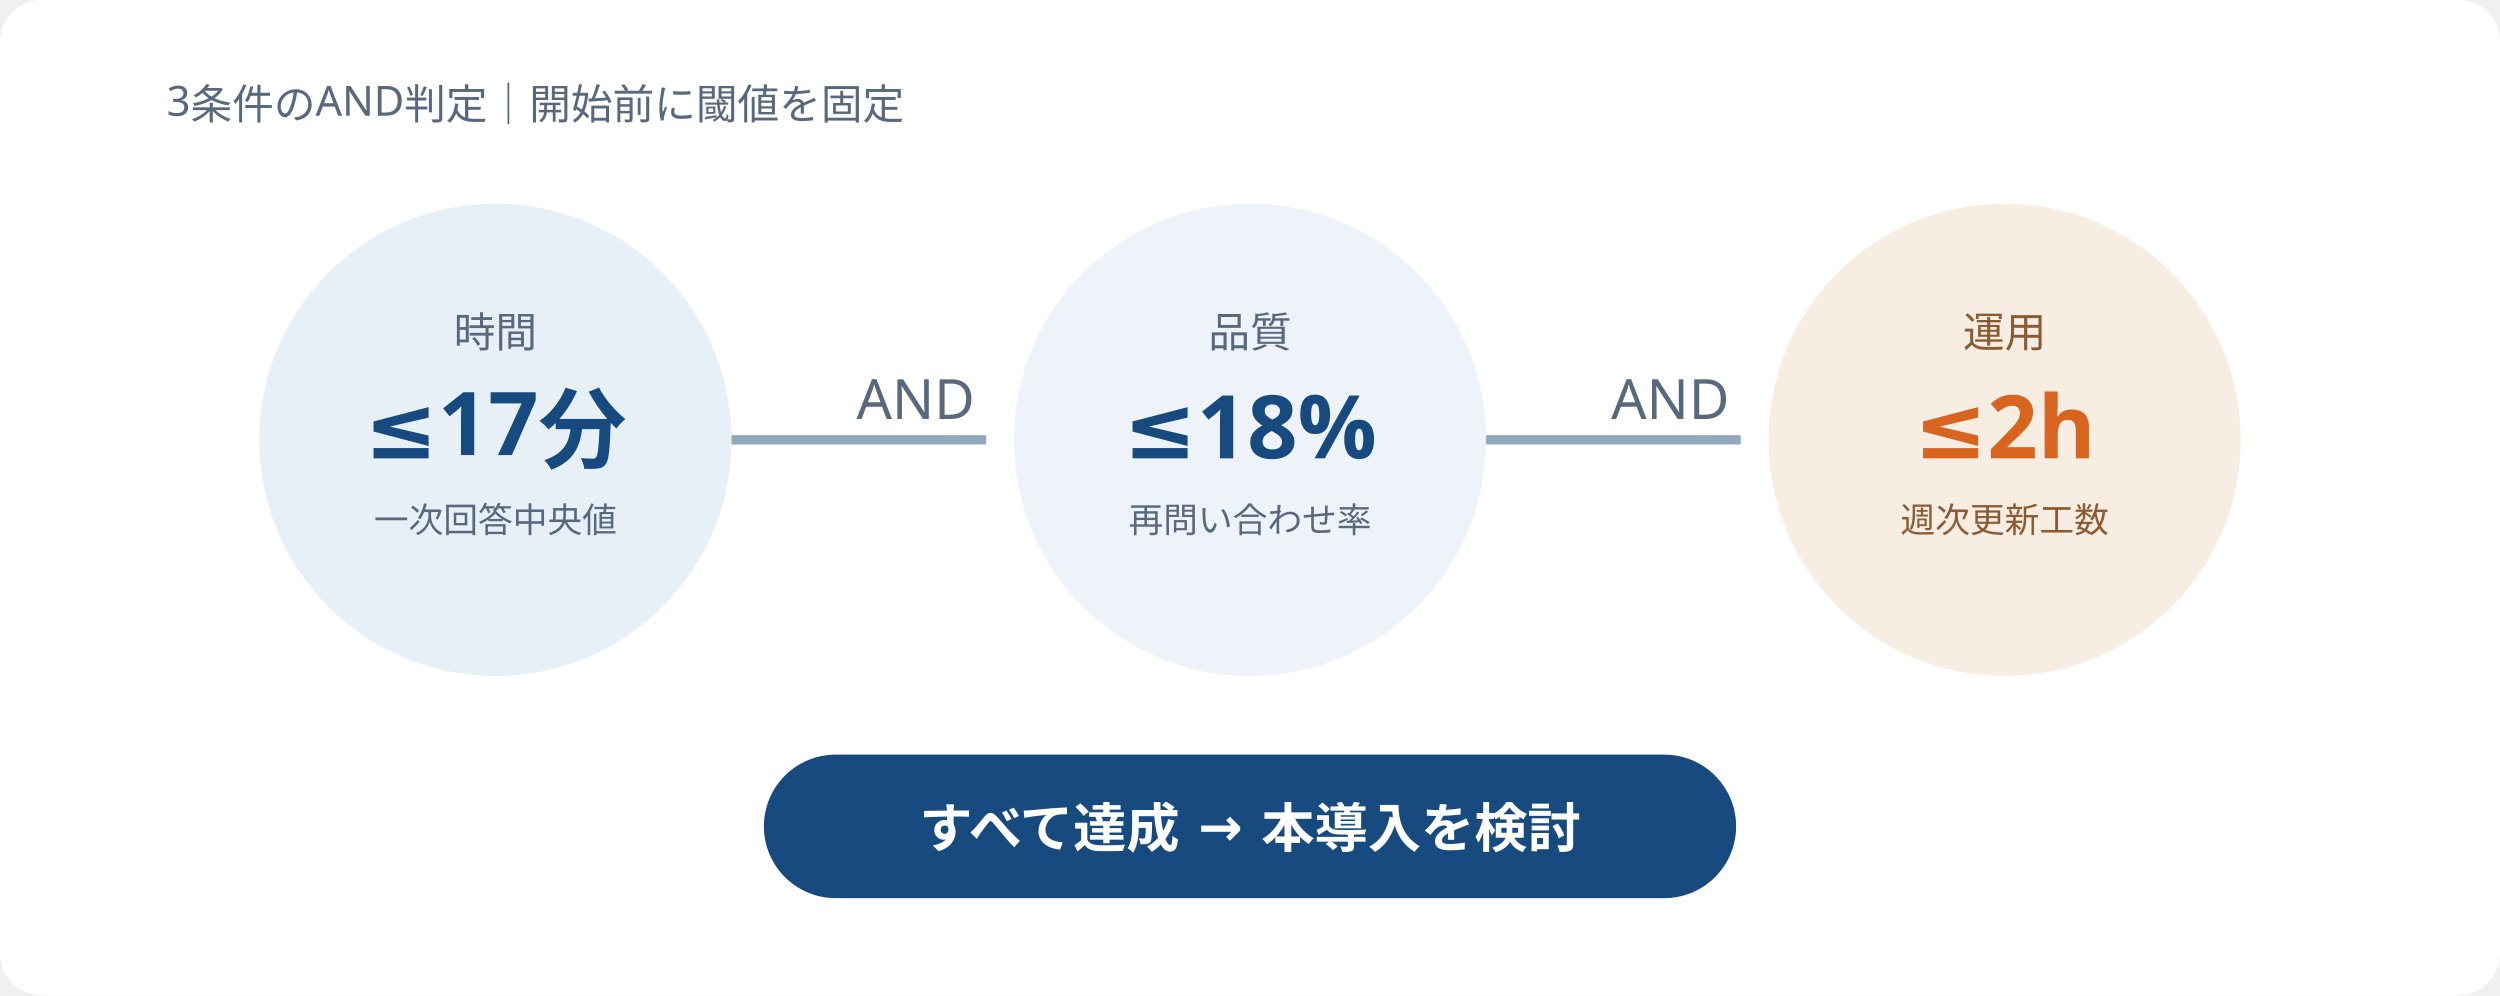
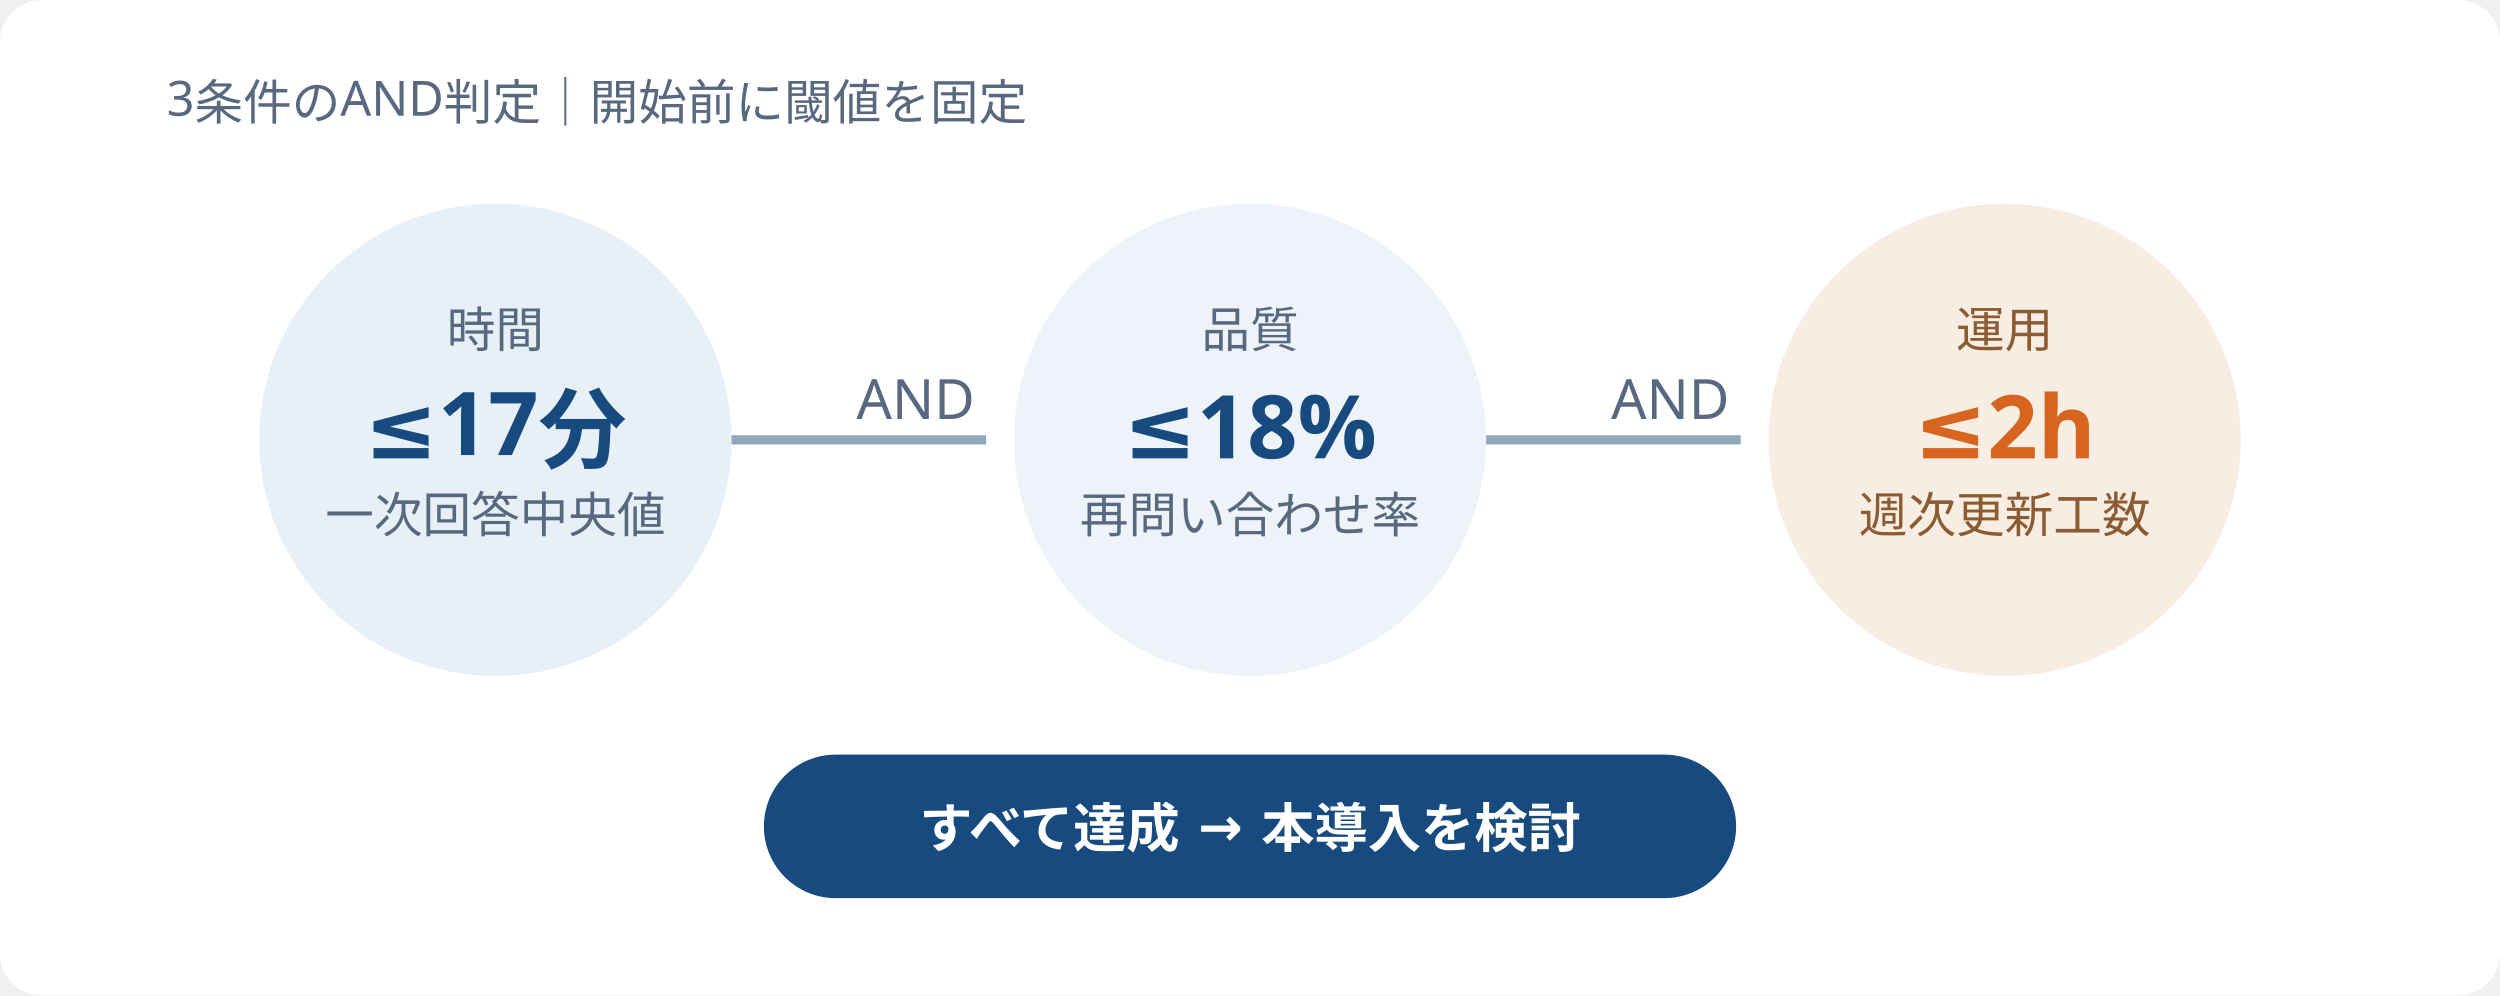
<svg xmlns="http://www.w3.org/2000/svg" width="1080" height="430" viewBox="0 0 1080 430" role="img" aria-labelledby="title desc">
  <rect width="1080" height="430" rx="18" fill="#fff" />
  <g font-family="sans-serif">
-     <text x="72" y="50" font-size="18" fill="#58697f">3条件のAND判定｜開始前に閾値を固定</text>
+     <text x="72" y="50" font-size="21" fill="#58697f">3条件のAND判定｜開始前に閾値を固定</text>
    <g>
      <circle cx="214" cy="190" r="102" fill="#e7eff7" />
      <circle cx="540" cy="190" r="102" fill="#edf3f8" />
      <circle cx="866" cy="190" r="102" fill="#f7ede3" />
    </g>
    <g text-anchor="middle">
-       <text x="214" y="150" font-size="18" fill="#58697f">時間</text>
+       <text x="214" y="150" font-size="21" fill="#58697f">時間</text>
      <text x="214" y="198" font-size="38" font-weight="800" fill="#174a7e">≤17分</text>
-       <text x="214" y="230" font-size="15" fill="#58697f">一次回答中央値</text>
-       <text x="540" y="150" font-size="18" fill="#58697f">品質</text>
+       <text x="214" y="230" font-size="21" fill="#58697f">一次回答中央値</text>
+       <text x="540" y="150" font-size="21" fill="#58697f">品質</text>
      <text x="540" y="198" font-size="38" font-weight="800" fill="#174a7e">≤18%</text>
-       <text x="540" y="230" font-size="15" fill="#58697f">再問い合わせ率</text>
-       <text x="866" y="150" font-size="18" fill="#8b5c32">運用</text>
+       <text x="540" y="230" font-size="21" fill="#58697f">再問い合わせ率</text>
+       <text x="866" y="150" font-size="21" fill="#8b5c32">運用</text>
      <text x="866" y="198" font-size="38" font-weight="800" fill="#d76520">≤2h</text>
-       <text x="866" y="230" font-size="15" fill="#8b5c32">週次更新工数</text>
+       <text x="866" y="230" font-size="21" fill="#8b5c32">週次更新工数</text>
    </g>
    <path d="M316 190h110M642 190h110" stroke="#91a7bd" stroke-width="4" />
    <text x="370" y="181" font-size="24" fill="#58697f">AND</text>
    <text x="696" y="181" font-size="24" fill="#58697f">AND</text>
    <rect x="330" y="326" width="420" height="62" rx="31" fill="#174a7e" />
    <text x="540" y="366" text-anchor="middle" font-size="23" font-weight="700" fill="#fff">すべて達成 → 本導入を検討</text>
  </g>
</svg>
